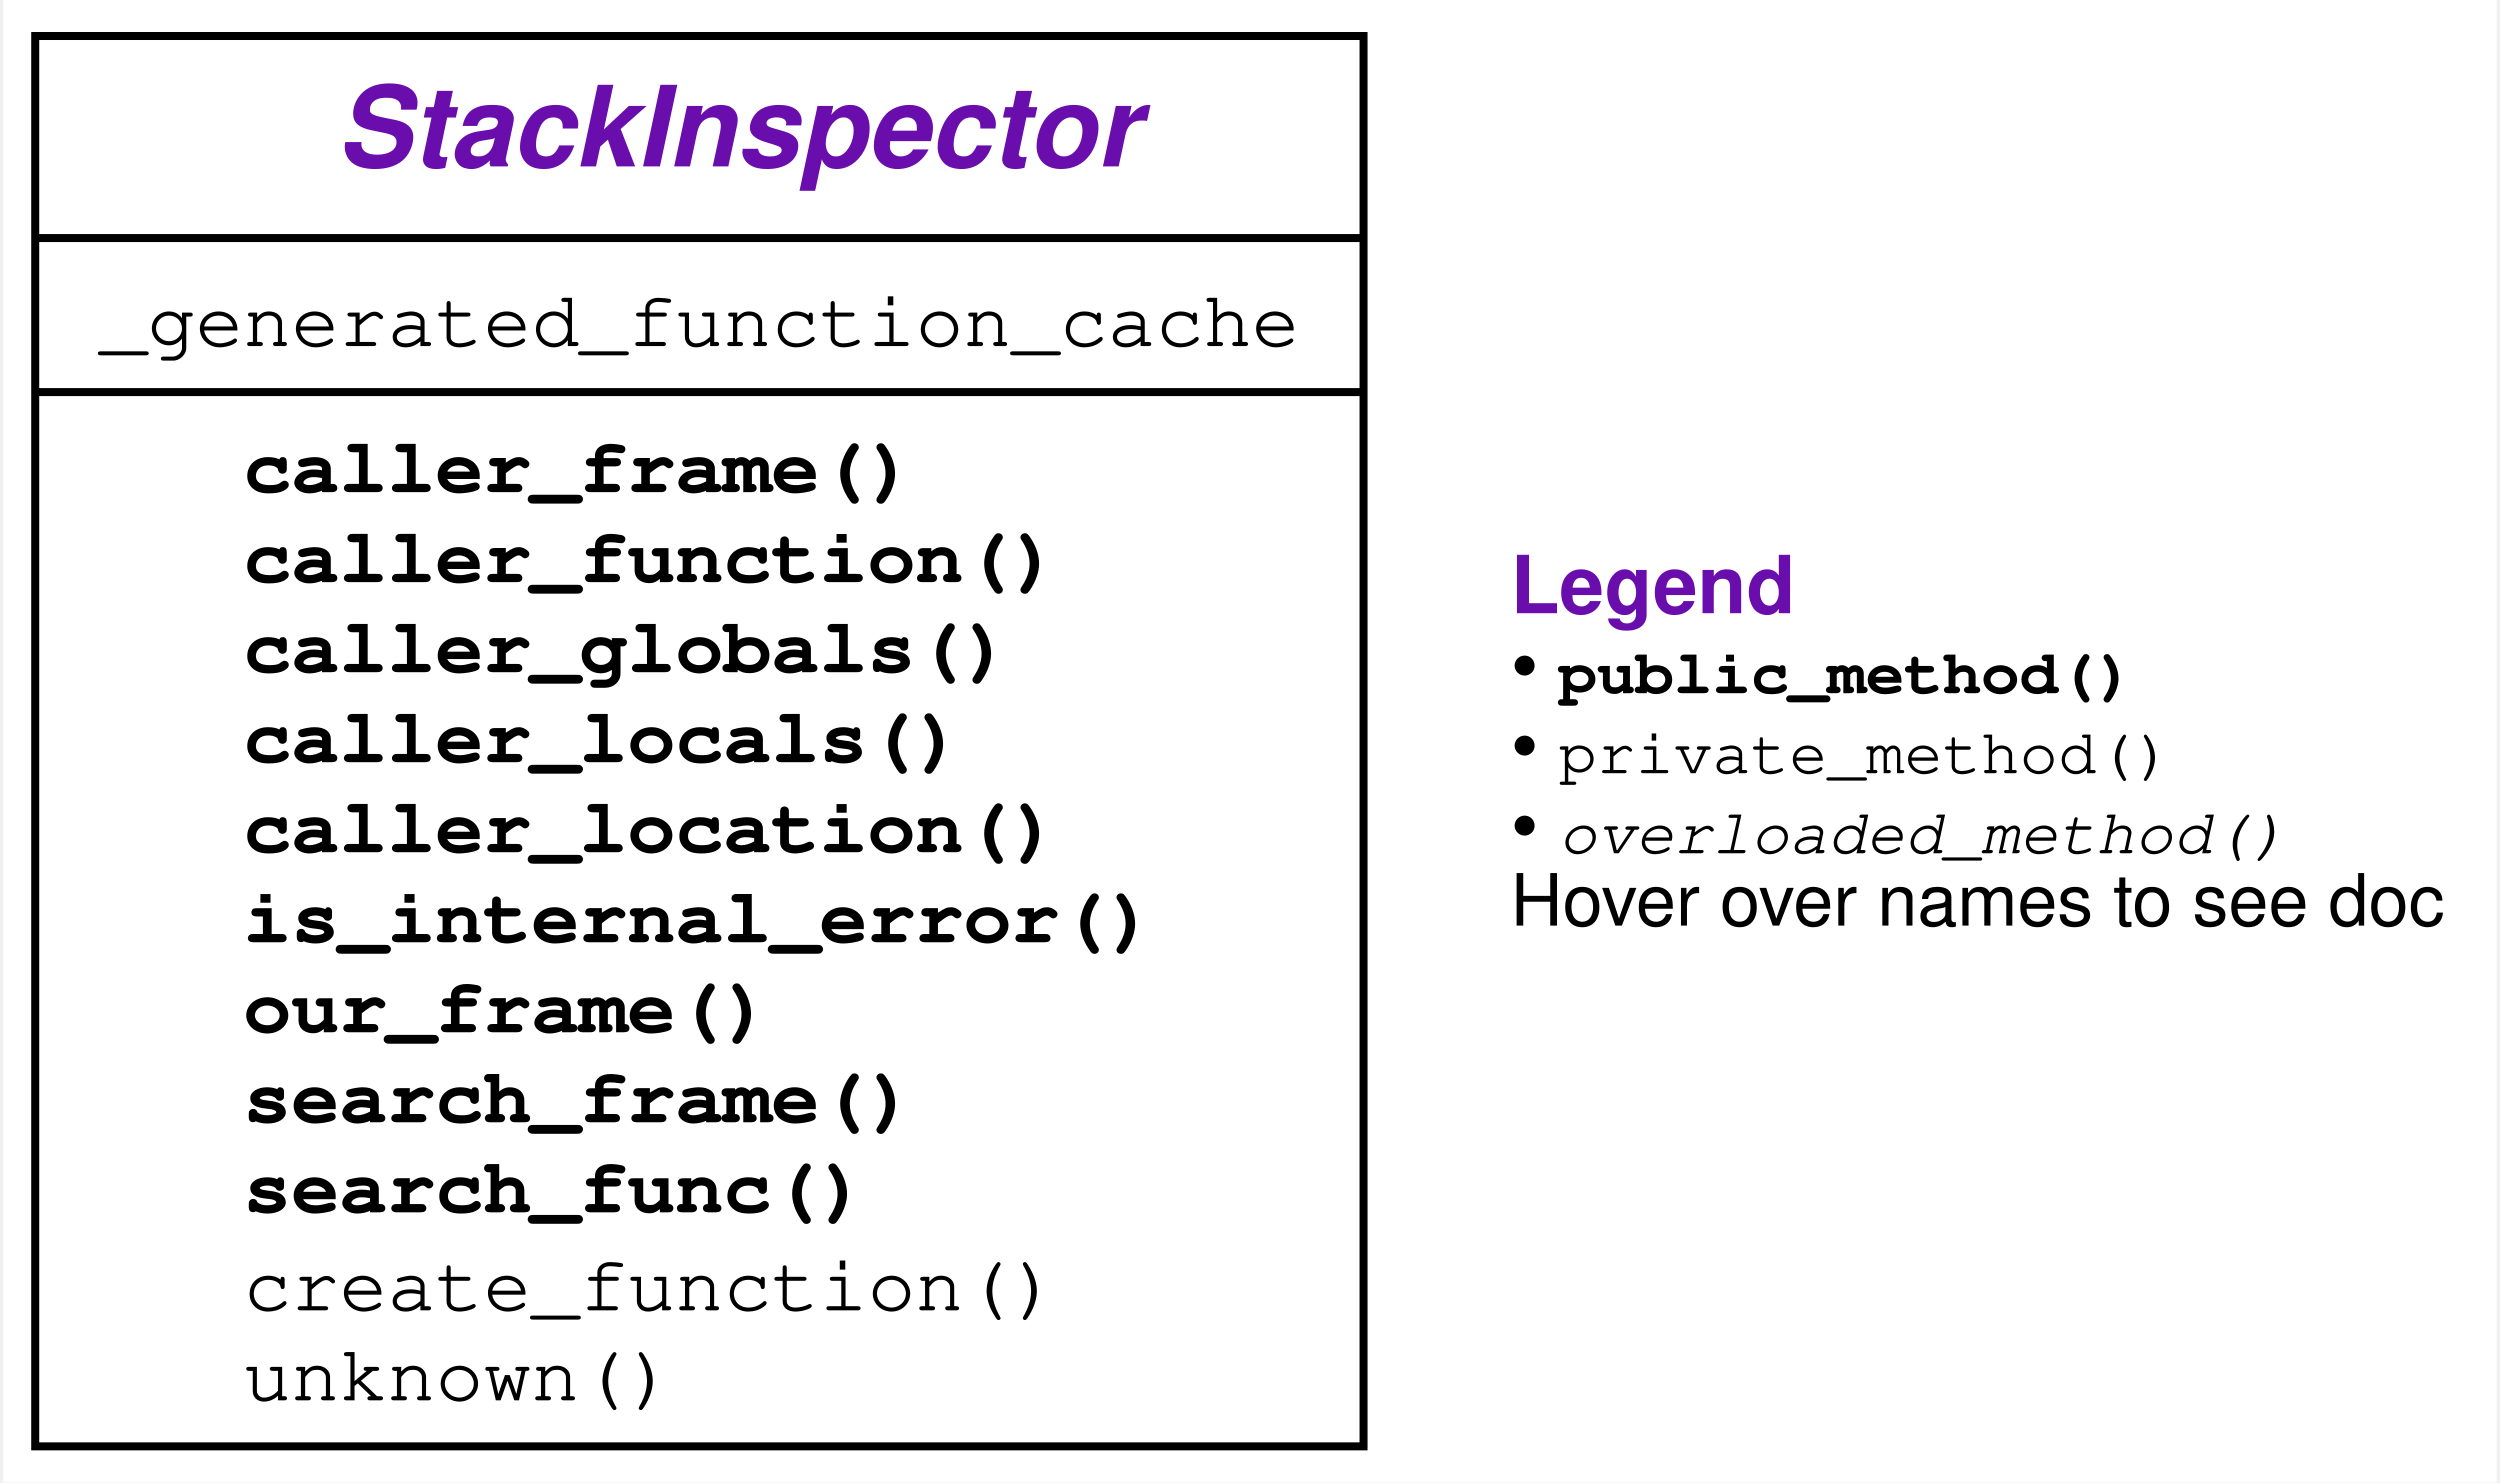
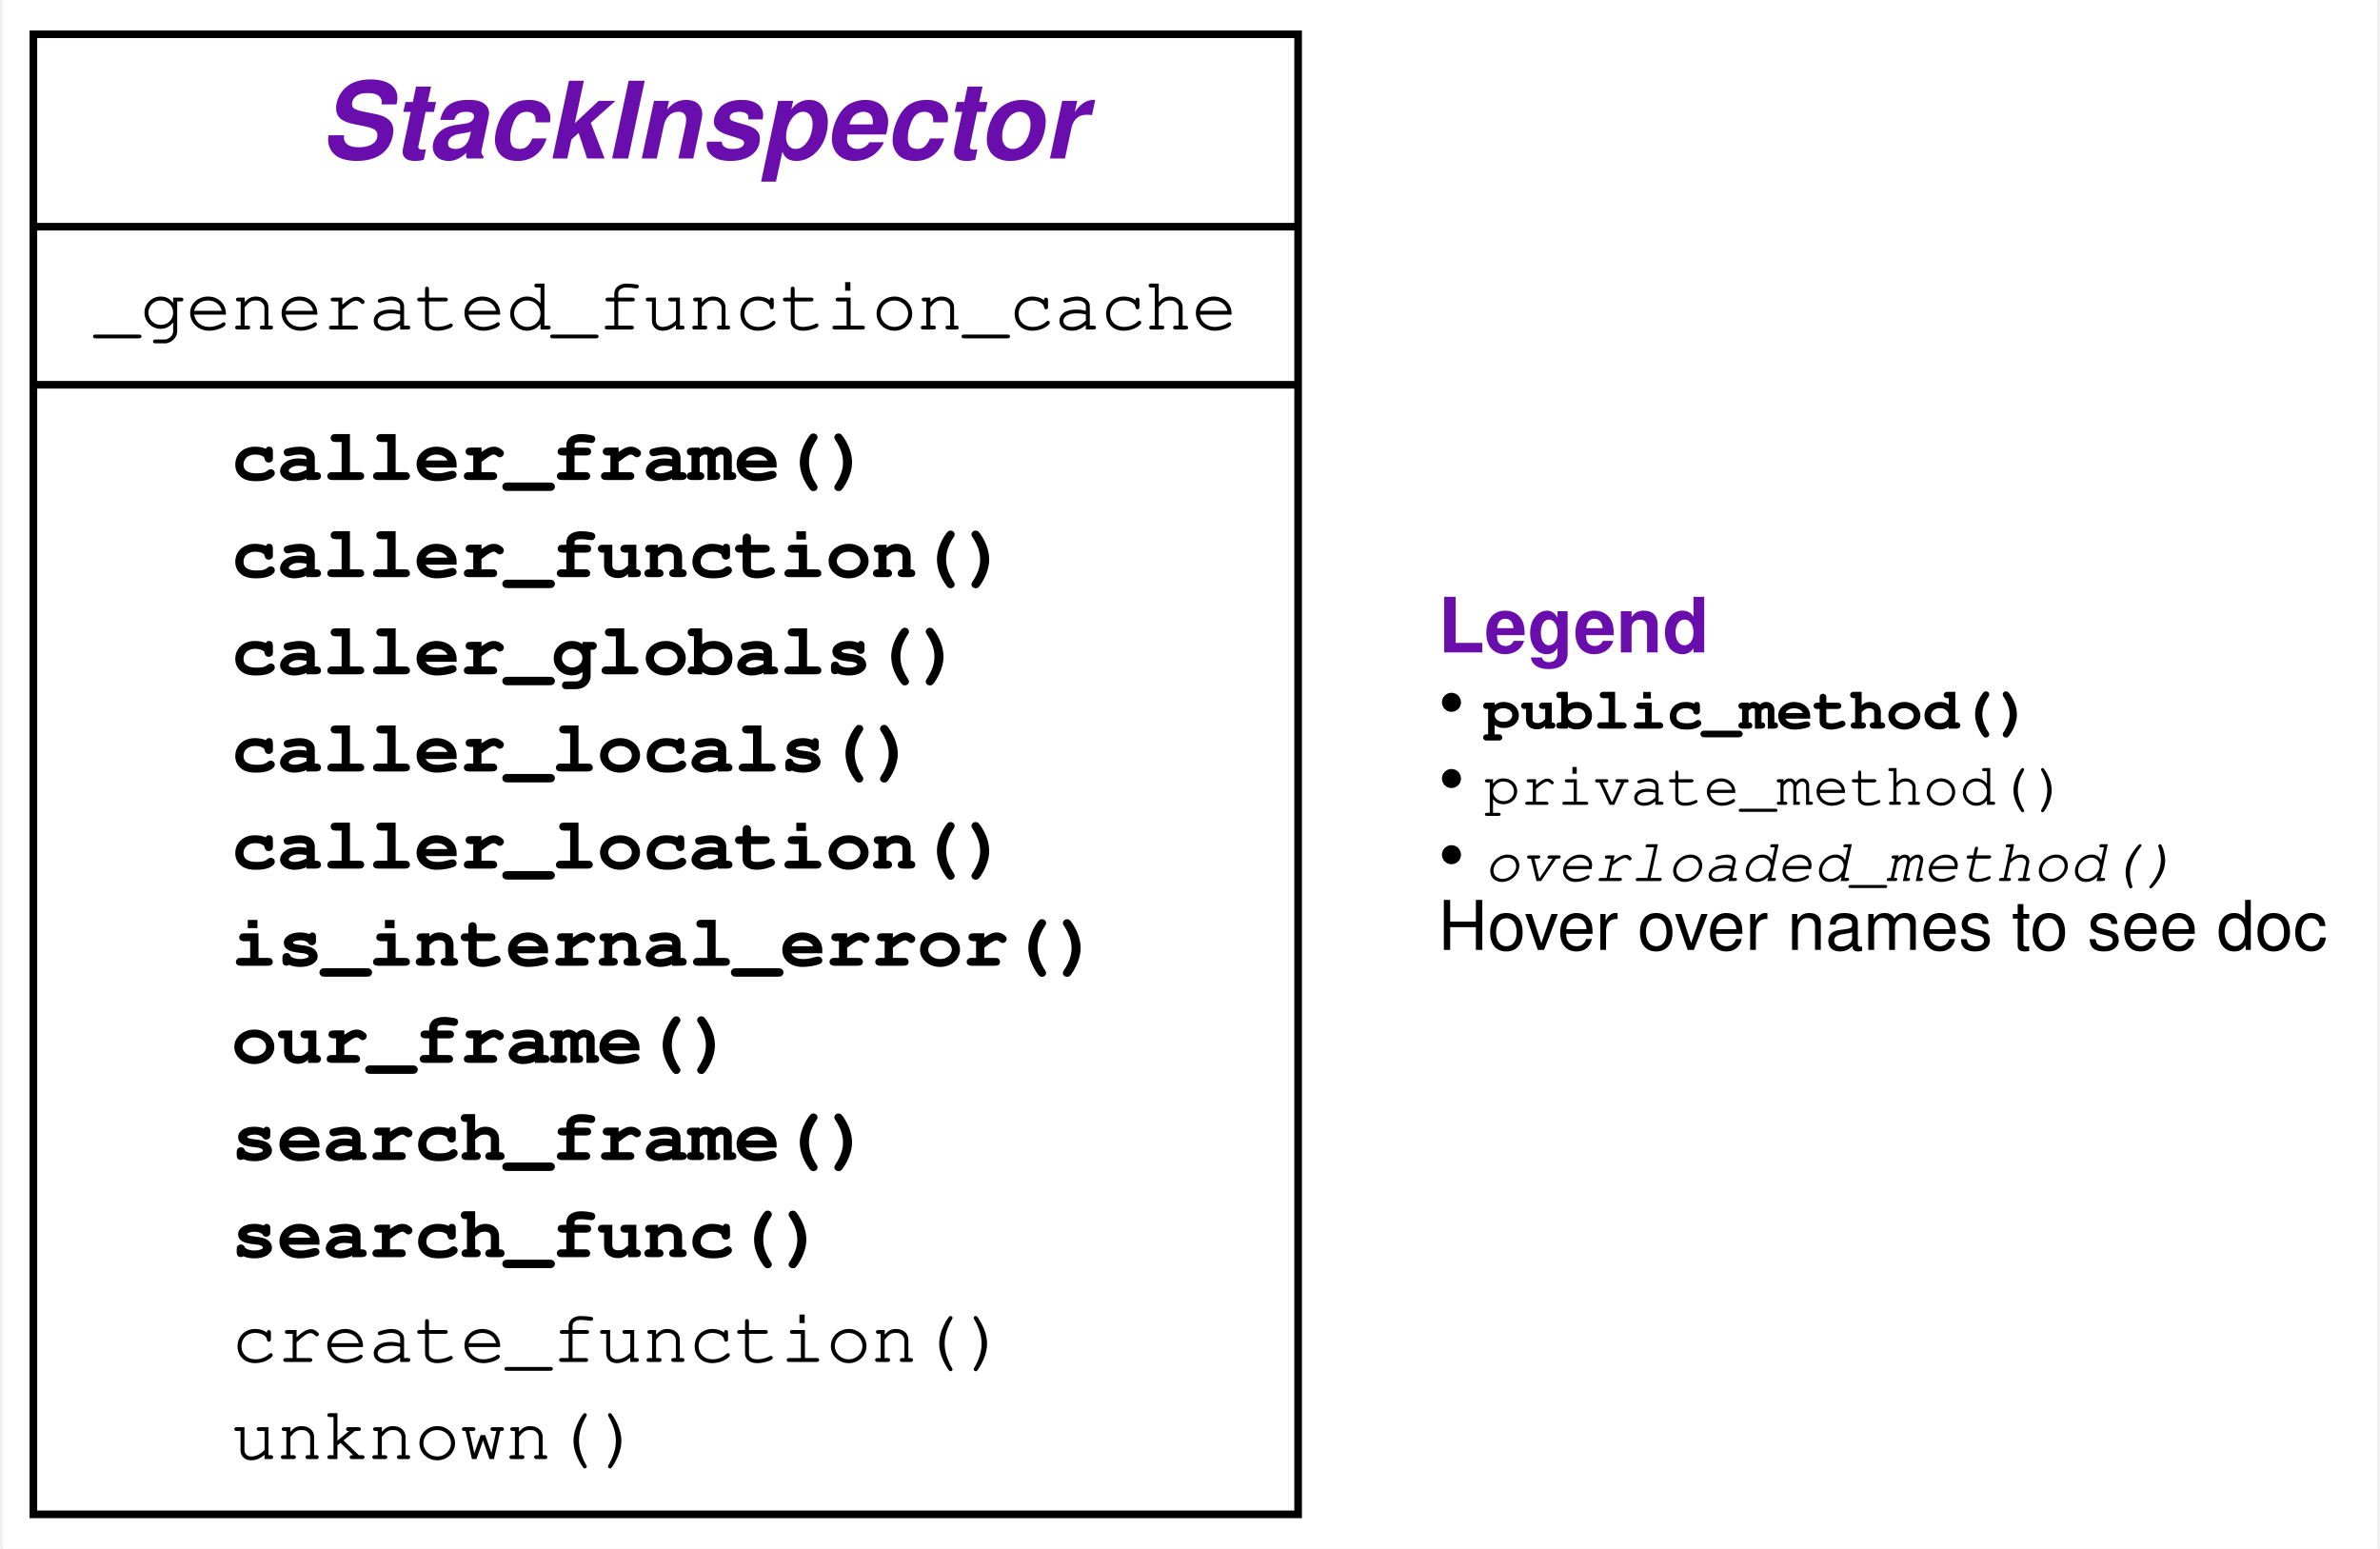
- <svg xmlns="http://www.w3.org/2000/svg" xmlns:xlink="http://www.w3.org/1999/xlink" width="312pt" height="185pt" viewBox="0.00 0.00 311.62 185.25">
-   <g id="graph0" class="graph" transform="scale(1 1) rotate(0) translate(4 181.25)">
+ <svg xmlns="http://www.w3.org/2000/svg" xmlns:xlink="http://www.w3.org/1999/xlink" width="312pt" height="203pt" viewBox="0.00 0.00 311.62 203.25">
+   <g id="graph0" class="graph" transform="scale(1 1) rotate(0) translate(4 199.25)">
    <g id="a_graph0">
      <a xlink:title="StackInspector class hierarchy">
-         <polygon fill="white" stroke="none" points="-4,4 -4,-181.25 307.62,-181.25 307.62,4 -4,4" />
+         <polygon fill="white" stroke="none" points="-4,4 -4,-199.25 307.62,-199.25 307.62,4 -4,4" />
      </a>
    </g>
    <g id="node1" class="node">
      <g id="a_node1">
        <a xlink:href="#" xlink:title="class StackInspector:&#10;Provide functions to inspect the stack">
-           <polygon fill="none" stroke="black" points="0,-0.5 0,-176.75 166,-176.75 166,-0.5 0,-0.5" />
-           <text text-anchor="start" x="37.62" y="-160.45" font-family="Raleway, Helvetica, Arial, sans-serif" font-weight="bold" font-style="italic" font-size="14.00" fill="#6a0dad">StackInspector</text>
-           <polyline fill="none" stroke="black" points="0,-151.5 166,-151.5" />
+           <polygon fill="none" stroke="black" points="0,-0.5 0,-194.75 166,-194.75 166,-0.5 0,-0.5" />
+           <text text-anchor="start" x="37.62" y="-178.45" font-family="Raleway, Helvetica, Arial, sans-serif" font-weight="bold" font-style="italic" font-size="14.00" fill="#6a0dad">StackInspector</text>
+           <polyline fill="none" stroke="black" points="0,-169.5 166,-169.5" />
          <g id="a_node1_0">
            <a xlink:href="#" xlink:title="StackInspector">
              <g id="a_node1_1">
                <a xlink:href="#" xlink:title="_generated_function_cache = {}">
-                   <text text-anchor="start" x="8" y="-138" font-family="'Fira Mono', 'Source Code Pro', 'Courier', monospace" font-size="10.00">_generated_function_cache</text>
+                   <text text-anchor="start" x="8" y="-156" font-family="'Fira Mono', 'Source Code Pro', 'Courier', monospace" font-size="10.00">_generated_function_cache</text>
                </a>
              </g>
            </a>
          </g>
-           <polyline fill="none" stroke="black" points="0,-132.25 166,-132.25" />
+           <polyline fill="none" stroke="black" points="0,-148.75 166,-148.75" />
          <g id="a_node1_2">
            <a xlink:href="#" xlink:title="StackInspector">
              <g id="a_node1_3">
                <a xlink:href="#" xlink:title="caller_frame(self) -&gt; frame:&#10;Return the frame of the caller.">
-                   <text text-anchor="start" x="26" y="-119.75" font-family="'Fira Mono', 'Source Code Pro', 'Courier', monospace" font-weight="bold" font-size="10.00">caller_frame()</text>
+                   <text text-anchor="start" x="26" y="-136.25" font-family="'Fira Mono', 'Source Code Pro', 'Courier', monospace" font-weight="bold" font-size="10.00">caller_frame()</text>
                </a>
              </g>
              <g id="a_node1_4">
                <a xlink:href="#" xlink:title="caller_function(self) -&gt; Callable:&#10;Return the calling function">
-                   <text text-anchor="start" x="26" y="-108.5" font-family="'Fira Mono', 'Source Code Pro', 'Courier', monospace" font-weight="bold" font-size="10.00">caller_function()</text>
+                   <text text-anchor="start" x="26" y="-123.5" font-family="'Fira Mono', 'Source Code Pro', 'Courier', monospace" font-weight="bold" font-size="10.00">caller_function()</text>
                </a>
              </g>
              <g id="a_node1_5">
                <a xlink:href="#" xlink:title="caller_globals(self) -&gt; Dict[str, Any]:&#10;Return the globals() environment of the caller.">
-                   <text text-anchor="start" x="26" y="-97.25" font-family="'Fira Mono', 'Source Code Pro', 'Courier', monospace" font-weight="bold" font-size="10.00">caller_globals()</text>
+                   <text text-anchor="start" x="26" y="-110.75" font-family="'Fira Mono', 'Source Code Pro', 'Courier', monospace" font-weight="bold" font-size="10.00">caller_globals()</text>
                </a>
              </g>
              <g id="a_node1_6">
                <a xlink:href="#" xlink:title="caller_locals(self) -&gt; Dict[str, Any]:&#10;Return the locals() environment of the caller.">
-                   <text text-anchor="start" x="26" y="-86" font-family="'Fira Mono', 'Source Code Pro', 'Courier', monospace" font-weight="bold" font-size="10.00">caller_locals()</text>
+                   <text text-anchor="start" x="26" y="-98" font-family="'Fira Mono', 'Source Code Pro', 'Courier', monospace" font-weight="bold" font-size="10.00">caller_locals()</text>
                </a>
              </g>
              <g id="a_node1_7">
                <a xlink:href="#" xlink:title="caller_location(self) -&gt; Tuple[Callable, int]:&#10;Return the location (func, lineno) of the caller.">
-                   <text text-anchor="start" x="26" y="-74.75" font-family="'Fira Mono', 'Source Code Pro', 'Courier', monospace" font-weight="bold" font-size="10.00">caller_location()</text>
+                   <text text-anchor="start" x="26" y="-85.25" font-family="'Fira Mono', 'Source Code Pro', 'Courier', monospace" font-weight="bold" font-size="10.00">caller_location()</text>
                </a>
              </g>
              <g id="a_node1_8">
                <a xlink:href="#" xlink:title="is_internal_error(self, exc_tp: Type, exc_value: BaseException, exc_traceback: traceback) -&gt; bool:&#10;Return True if exception was raised from `StackInspector` or a subclass.">
-                   <text text-anchor="start" x="26" y="-63.5" font-family="'Fira Mono', 'Source Code Pro', 'Courier', monospace" font-weight="bold" font-size="10.00">is_internal_error()</text>
+                   <text text-anchor="start" x="26" y="-72.5" font-family="'Fira Mono', 'Source Code Pro', 'Courier', monospace" font-weight="bold" font-size="10.00">is_internal_error()</text>
                </a>
              </g>
              <g id="a_node1_9">
                <a xlink:href="#" xlink:title="our_frame(self, frame: frame) -&gt; bool:&#10;Return true if `frame` is in the current (inspecting) class.">
-                   <text text-anchor="start" x="26" y="-52.25" font-family="'Fira Mono', 'Source Code Pro', 'Courier', monospace" font-weight="bold" font-size="10.00">our_frame()</text>
+                   <text text-anchor="start" x="26" y="-59.75" font-family="'Fira Mono', 'Source Code Pro', 'Courier', monospace" font-weight="bold" font-size="10.00">our_frame()</text>
                </a>
              </g>
              <g id="a_node1_10">
                <a xlink:href="#" xlink:title="search_frame(self, name: str, frame: Optional[frame] = None) -&gt; Tuple[Optional[frame], Optional[Callable]]:&#10;Return a pair (`frame`, `item`)&#10;in which the function `name` is defined as `item`.">
-                   <text text-anchor="start" x="26" y="-41" font-family="'Fira Mono', 'Source Code Pro', 'Courier', monospace" font-weight="bold" font-size="10.00">search_frame()</text>
+                   <text text-anchor="start" x="26" y="-47" font-family="'Fira Mono', 'Source Code Pro', 'Courier', monospace" font-weight="bold" font-size="10.00">search_frame()</text>
                </a>
              </g>
              <g id="a_node1_11">
                <a xlink:href="#" xlink:title="search_func(self, name: str, frame: Optional[frame] = None) -&gt; Optional[Callable]:&#10;Search in callers for a definition of the function `name`">
-                   <text text-anchor="start" x="26" y="-29.75" font-family="'Fira Mono', 'Source Code Pro', 'Courier', monospace" font-weight="bold" font-size="10.00">search_func()</text>
+                   <text text-anchor="start" x="26" y="-34.25" font-family="'Fira Mono', 'Source Code Pro', 'Courier', monospace" font-weight="bold" font-size="10.00">search_func()</text>
                </a>
              </g>
              <g id="a_node1_12">
                <a xlink:href="#" xlink:title="create_function(self, frame: frame) -&gt; Callable:&#10;Create function for given frame">
-                   <text text-anchor="start" x="26" y="-17.5" font-family="'Fira Mono', 'Source Code Pro', 'Courier', monospace" font-size="10.00">create_function()</text>
+                   <text text-anchor="start" x="26" y="-20.5" font-family="'Fira Mono', 'Source Code Pro', 'Courier', monospace" font-size="10.00">create_function()</text>
                </a>
              </g>
              <g id="a_node1_13">
                <a xlink:href="#" xlink:title="unknown(self) -&gt; None">
-                   <text text-anchor="start" x="26" y="-6.25" font-family="'Fira Mono', 'Source Code Pro', 'Courier', monospace" font-size="10.00">unknown()</text>
+                   <text text-anchor="start" x="26" y="-7.75" font-family="'Fira Mono', 'Source Code Pro', 'Courier', monospace" font-size="10.00">unknown()</text>
                </a>
              </g>
            </a>
          </g>
        </a>
      </g>
    </g>
    <g id="node2" class="node">
-       <text text-anchor="start" x="184.38" y="-104.62" font-family="Raleway, Helvetica, Arial, sans-serif" font-weight="bold" font-size="10.00" fill="#6a0dad">Legend</text>
-       <text text-anchor="start" x="184.38" y="-94.62" font-family="Raleway, Helvetica, Arial, sans-serif" font-size="10.00">• </text>
-       <text text-anchor="start" x="190.38" y="-94.62" font-family="'Fira Mono', 'Source Code Pro', 'Courier', monospace" font-weight="bold" font-size="8.00">public_method()</text>
-       <text text-anchor="start" x="184.38" y="-84.62" font-family="Raleway, Helvetica, Arial, sans-serif" font-size="10.00">• </text>
-       <text text-anchor="start" x="190.38" y="-84.62" font-family="'Fira Mono', 'Source Code Pro', 'Courier', monospace" font-size="8.00">private_method()</text>
-       <text text-anchor="start" x="184.38" y="-74.62" font-family="Raleway, Helvetica, Arial, sans-serif" font-size="10.00">• </text>
-       <text text-anchor="start" x="190.38" y="-74.62" font-family="'Fira Mono', 'Source Code Pro', 'Courier', monospace" font-style="italic" font-size="8.00">overloaded_method()</text>
-       <text text-anchor="start" x="184.38" y="-65.58" font-family="Helvetica,sans-Serif" font-size="9.00">Hover over names to see doc</text>
+       <text text-anchor="start" x="184.38" y="-113.62" font-family="Raleway, Helvetica, Arial, sans-serif" font-weight="bold" font-size="10.00" fill="#6a0dad">Legend</text>
+       <text text-anchor="start" x="184.38" y="-103.62" font-family="Raleway, Helvetica, Arial, sans-serif" font-size="10.00">• </text>
+       <text text-anchor="start" x="190.38" y="-103.62" font-family="'Fira Mono', 'Source Code Pro', 'Courier', monospace" font-weight="bold" font-size="8.00">public_method()</text>
+       <text text-anchor="start" x="184.38" y="-93.62" font-family="Raleway, Helvetica, Arial, sans-serif" font-size="10.00">• </text>
+       <text text-anchor="start" x="190.38" y="-93.62" font-family="'Fira Mono', 'Source Code Pro', 'Courier', monospace" font-size="8.00">private_method()</text>
+       <text text-anchor="start" x="184.38" y="-83.62" font-family="Raleway, Helvetica, Arial, sans-serif" font-size="10.00">• </text>
+       <text text-anchor="start" x="190.38" y="-83.62" font-family="'Fira Mono', 'Source Code Pro', 'Courier', monospace" font-style="italic" font-size="8.00">overloaded_method()</text>
+       <text text-anchor="start" x="184.38" y="-74.58" font-family="Helvetica,sans-Serif" font-size="9.00">Hover over names to see doc</text>
    </g>
  </g>
</svg>
